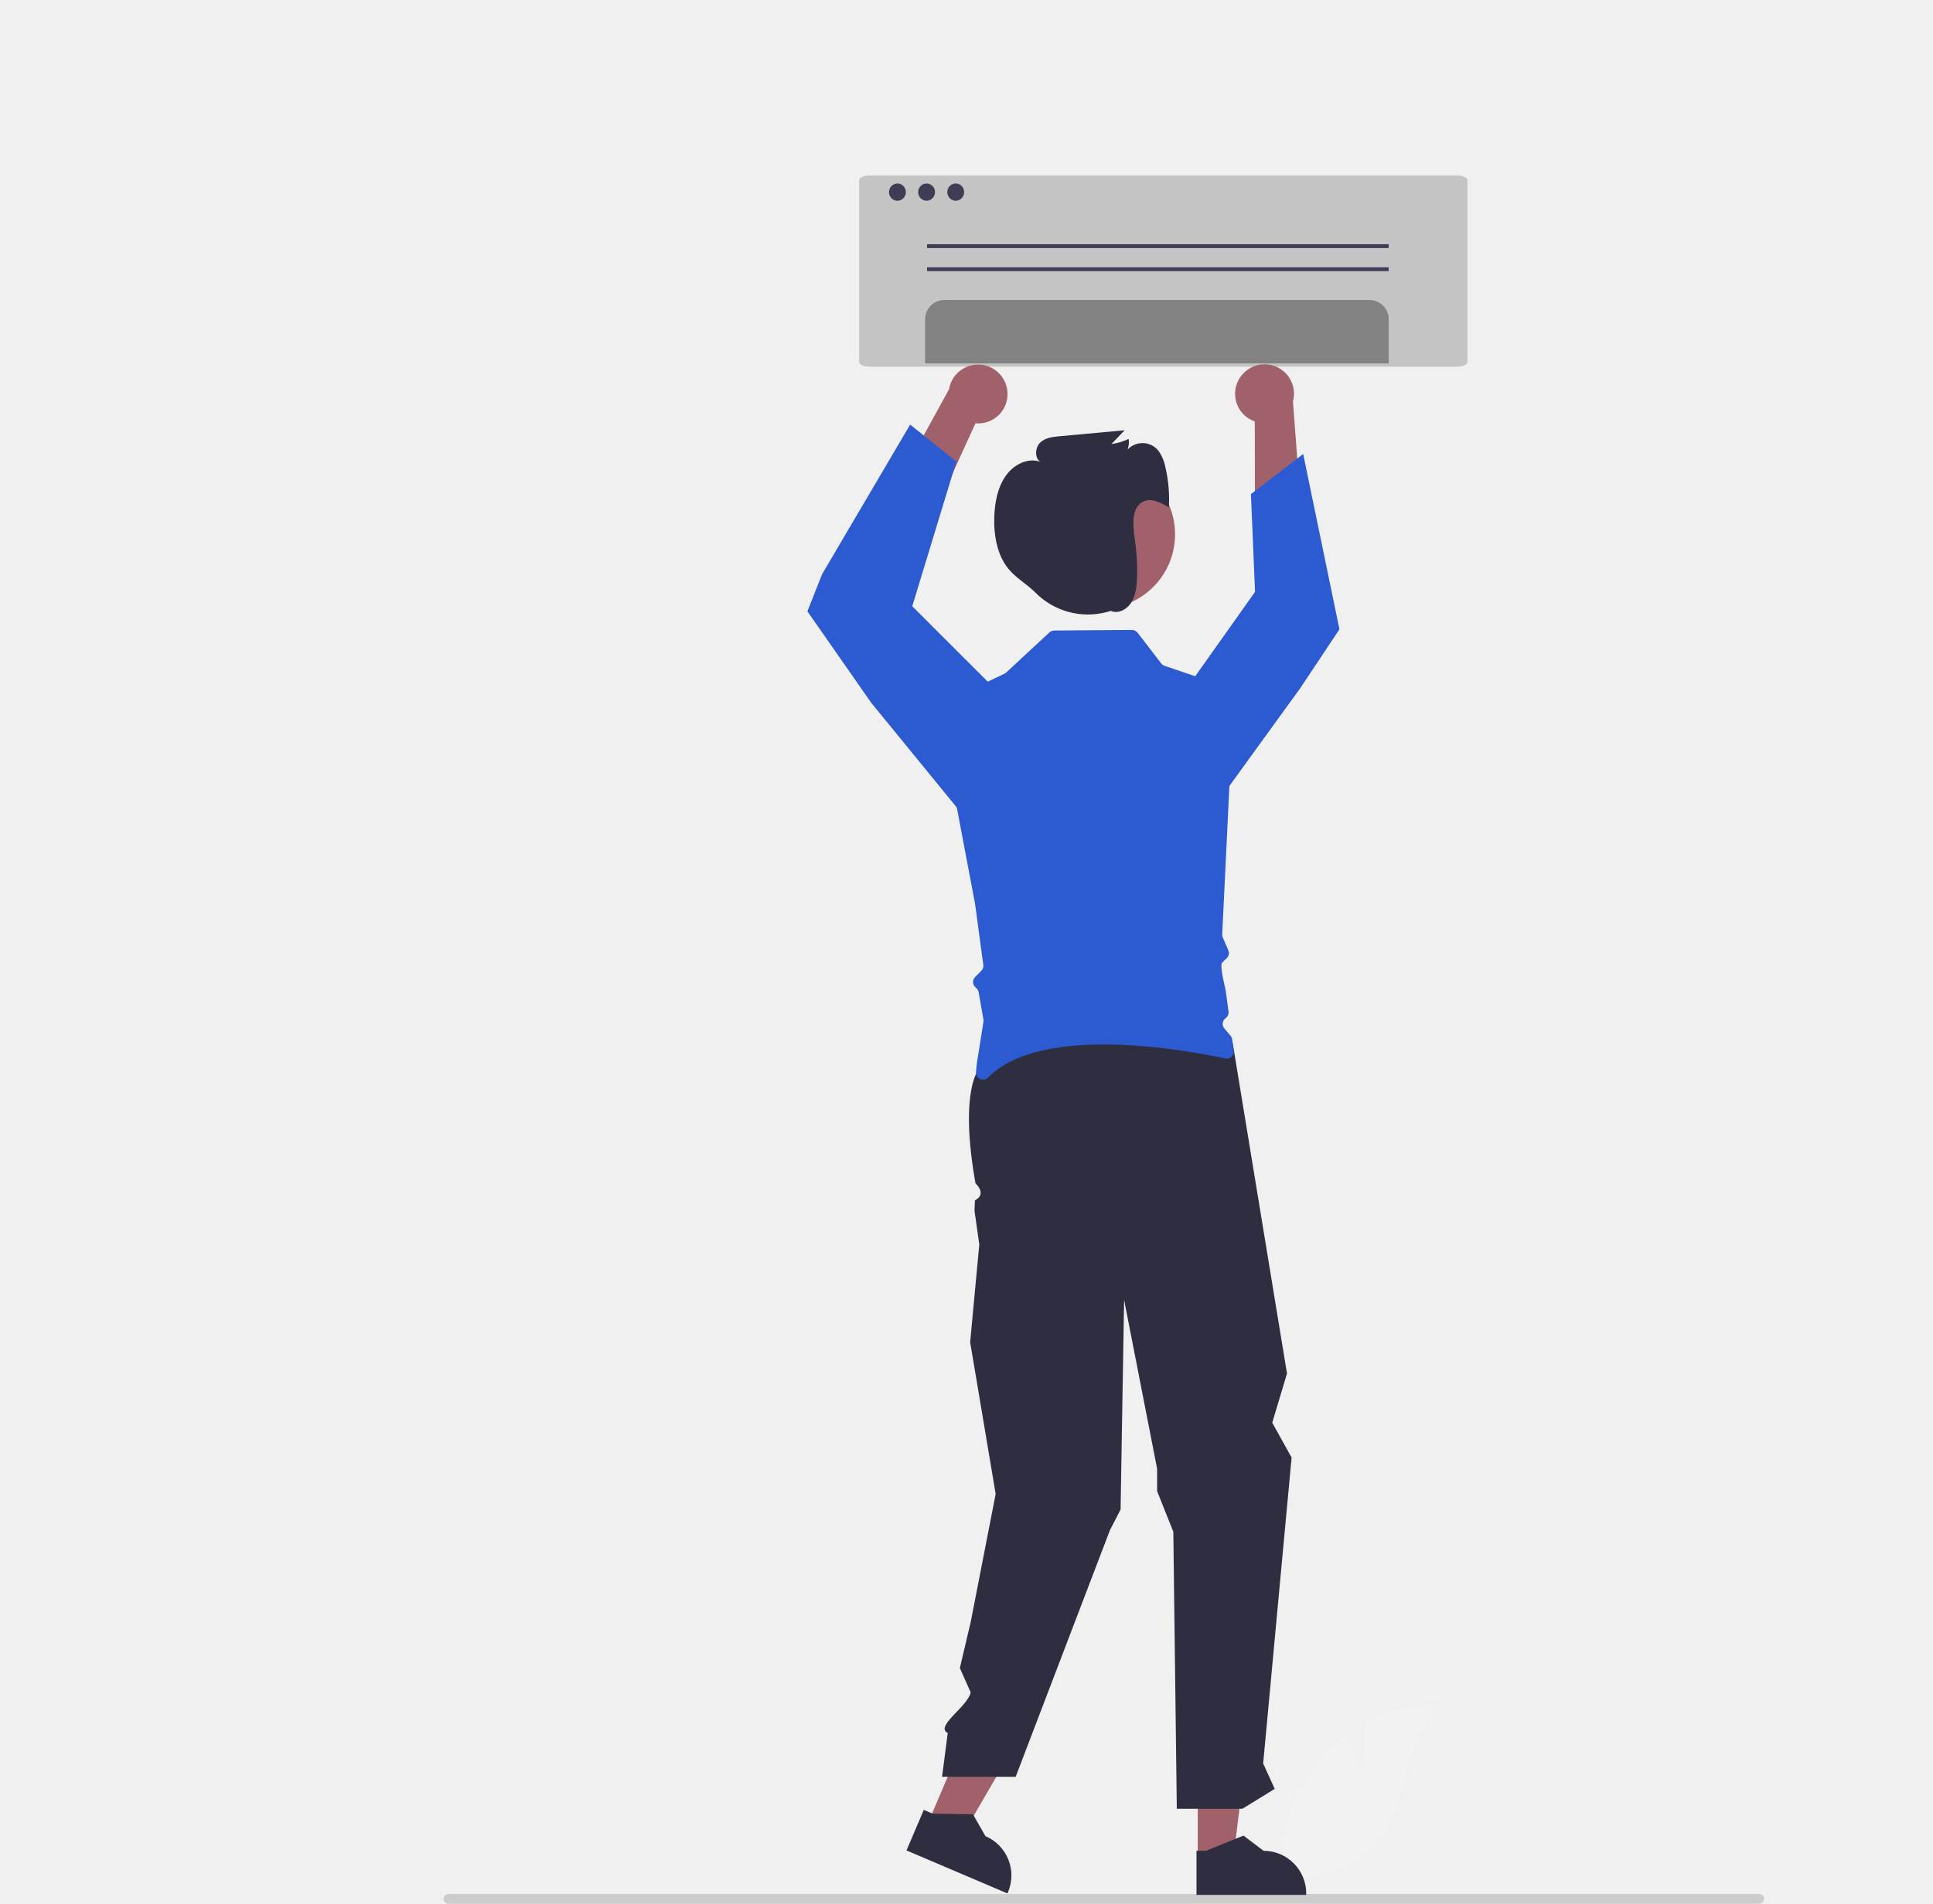
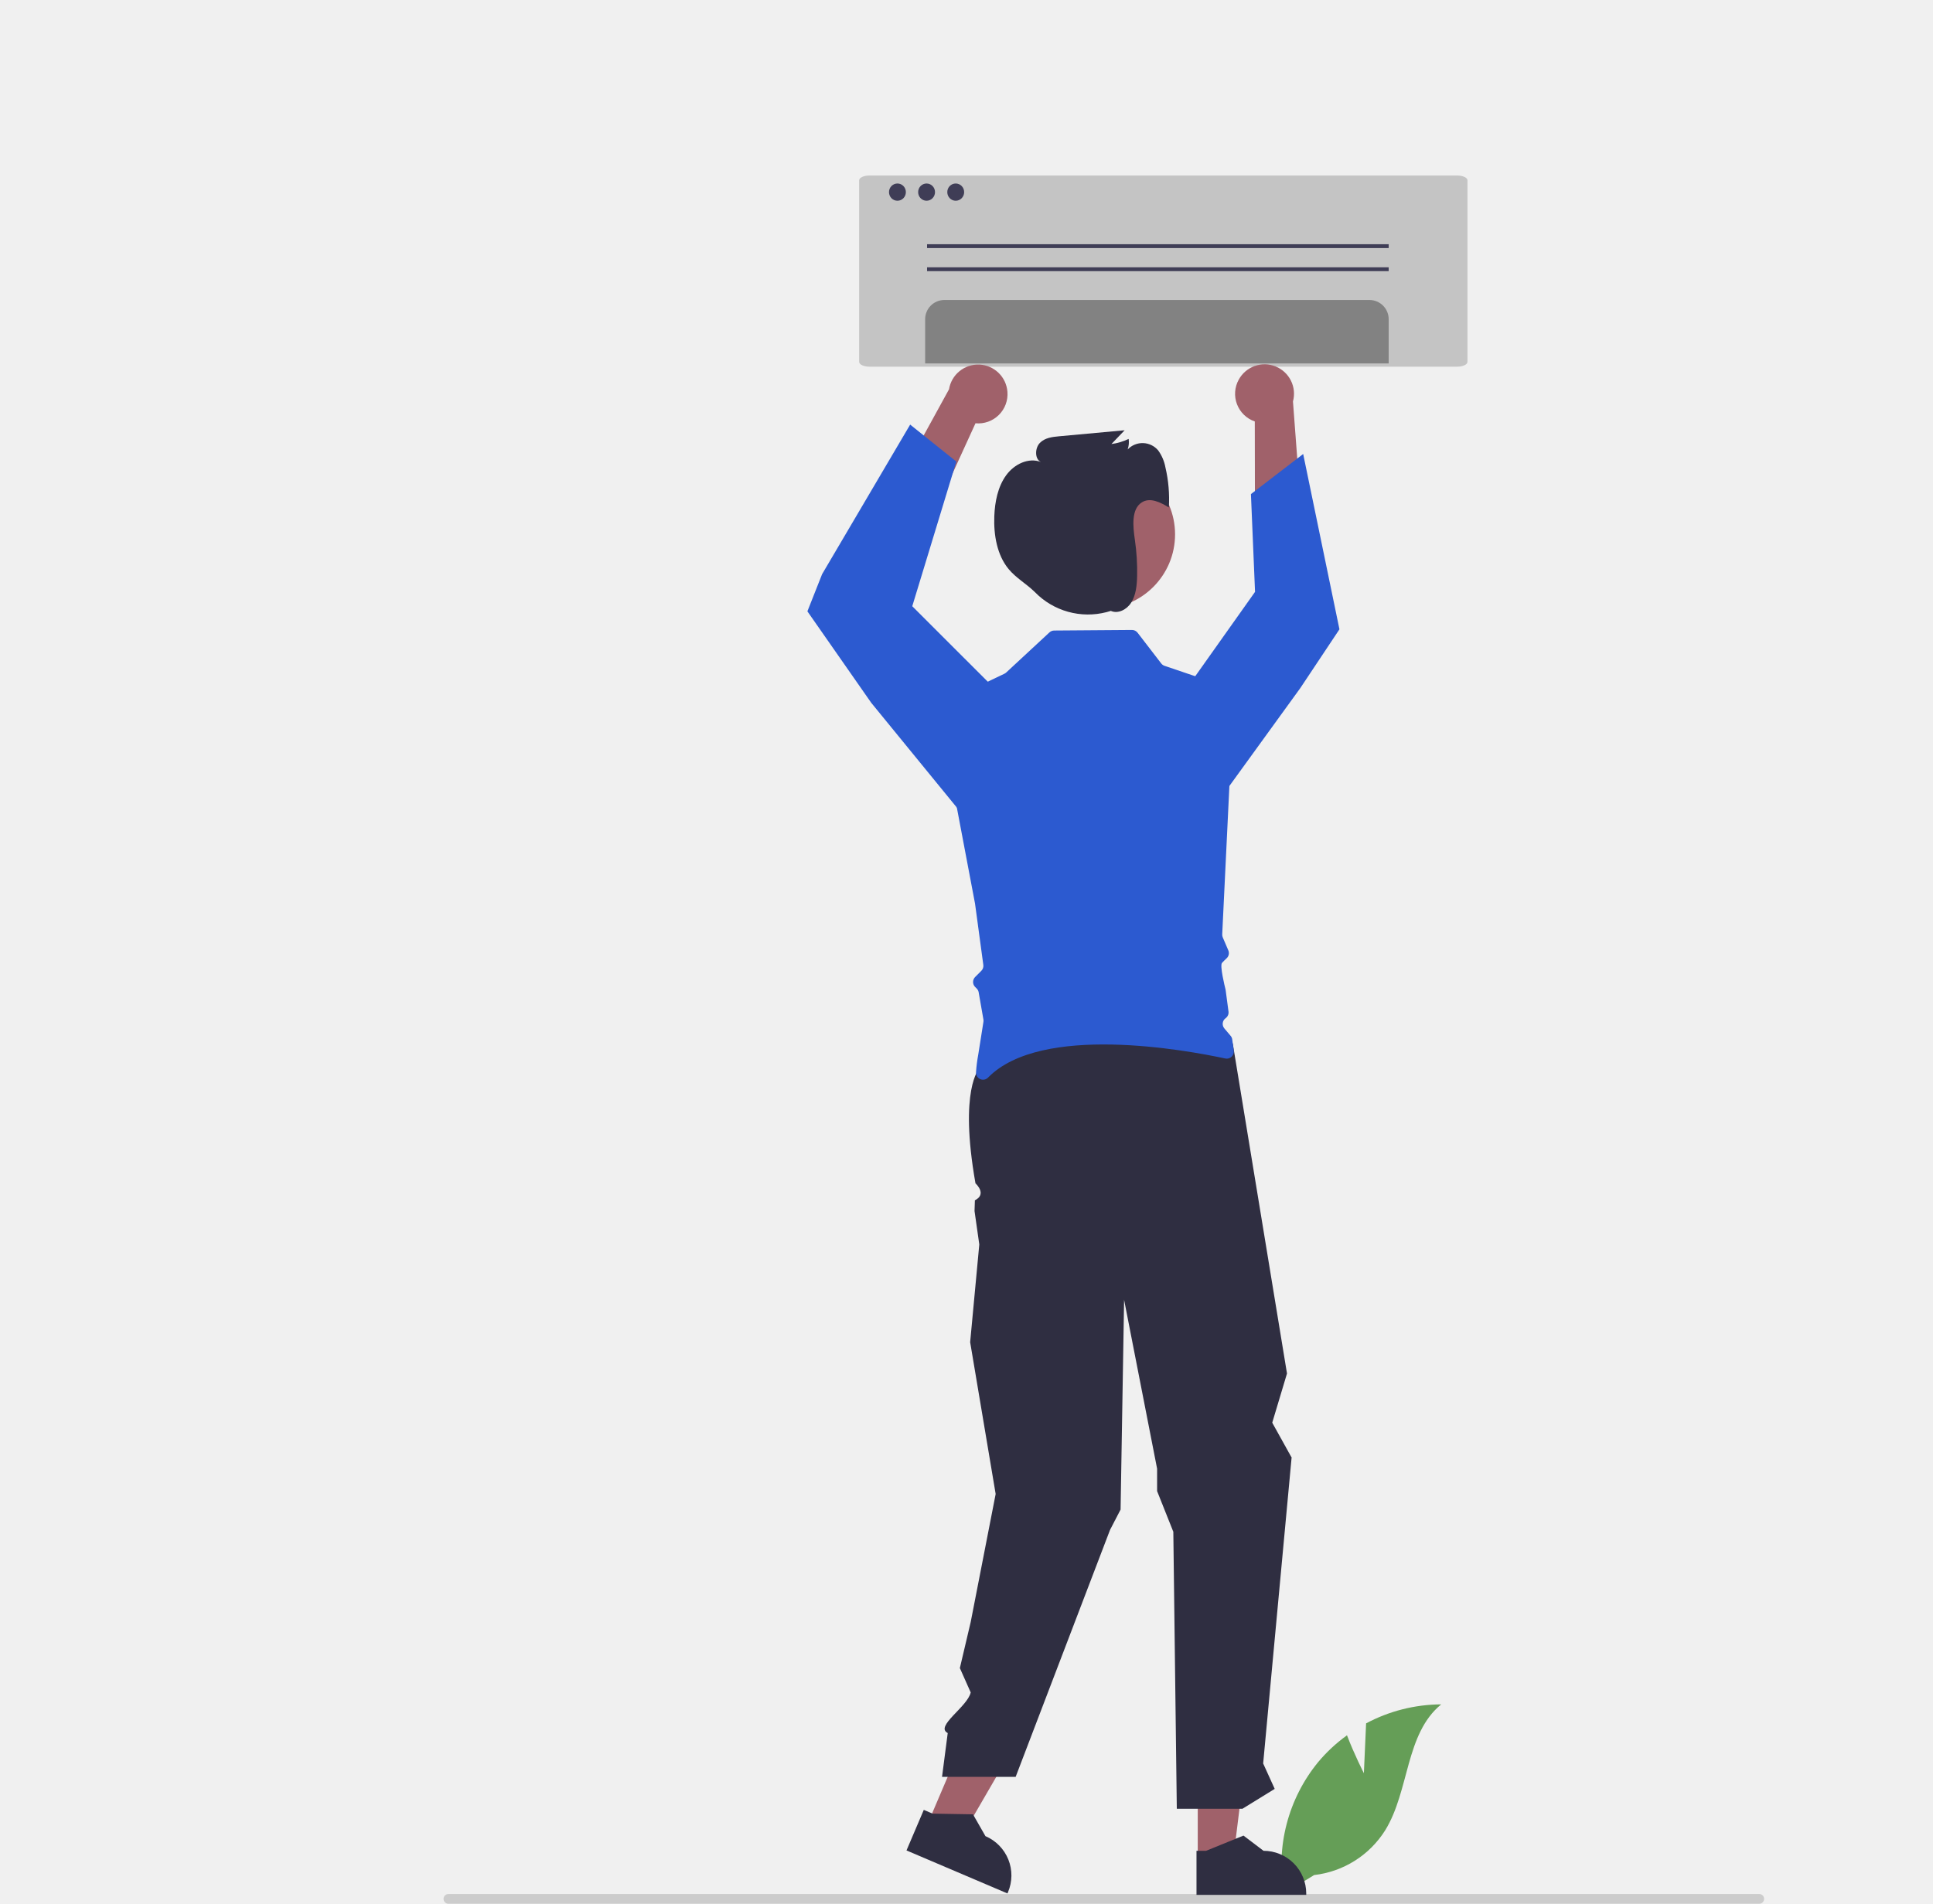
- <svg xmlns="http://www.w3.org/2000/svg" width="1005" height="990" viewBox="0 0 1005 990" fill="none">
+ <svg xmlns="http://www.w3.org/2000/svg" id="technician" width="1005" height="990" viewBox="0 0 1005 990" fill="none">
  <g clip-path="url(#clip0_22_90)">
-     <path d="M709.105 922.109L710.258 896.195C722.276 889.773 735.68 886.38 749.307 886.313C730.553 901.642 732.896 931.19 720.181 951.804C716.166 958.203 710.762 963.617 704.37 967.644C697.978 971.671 690.761 974.208 683.254 975.068L667.56 984.675C665.406 972.672 665.881 960.346 668.951 948.545C672.022 936.744 677.615 925.748 685.345 916.316C689.734 911.068 694.767 906.393 700.325 902.402C704.084 912.31 709.105 922.109 709.105 922.109Z" fill="#F2F2F2" />
+     <path d="M709.105 922.109L710.258 896.195C722.276 889.773 735.68 886.38 749.307 886.313C730.553 901.642 732.896 931.19 720.181 951.804C716.166 958.203 710.762 963.617 704.37 967.644C697.978 971.671 690.761 974.208 683.254 975.068L667.56 984.675C665.406 972.672 665.881 960.346 668.951 948.545C672.022 936.744 677.615 925.748 685.345 916.316C689.734 911.068 694.767 906.393 700.325 902.402C704.084 912.31 709.105 922.109 709.105 922.109Z" fill="#659e57" />
    <path d="M917.196 987.468C917.197 987.801 917.132 988.131 917.005 988.438C916.878 988.746 916.692 989.025 916.456 989.261C916.221 989.496 915.941 989.682 915.634 989.809C915.326 989.936 914.996 990.001 914.664 990L233.133 990C232.462 990 231.818 989.733 231.343 989.259C230.868 988.784 230.601 988.14 230.601 987.468C230.601 986.797 230.868 986.153 231.343 985.679C231.818 985.204 232.462 984.937 233.133 984.937L914.664 984.937C914.996 984.936 915.326 985.001 915.634 985.128C915.941 985.255 916.221 985.441 916.456 985.676C916.692 985.911 916.878 986.191 917.005 986.499C917.132 986.806 917.197 987.136 917.196 987.468V987.468Z" fill="#CCCCCC" />
    <path d="M757.576 91.269L452.076 91.269C450.647 91.27 449.277 91.534 448.268 92.001C447.258 92.468 446.691 93.101 446.691 93.761L446.691 188.199C446.694 188.859 447.262 189.491 448.271 189.957C449.281 190.423 450.649 190.685 452.076 190.687L757.576 190.687C759.004 190.685 760.372 190.423 761.381 189.957C762.391 189.491 762.959 188.858 762.961 188.199L762.961 93.761C762.961 93.101 762.394 92.468 761.385 92.001C760.375 91.533 759.005 91.27 757.576 91.269Z" fill="#C4C4C4" />
    <path d="M466.592 104.391C469.014 104.391 470.978 102.384 470.978 99.908C470.978 97.432 469.014 95.425 466.592 95.425C464.169 95.425 462.205 97.432 462.205 99.908C462.205 102.384 464.169 104.391 466.592 104.391Z" fill="#3F3D56" />
    <path d="M481.744 104.391C484.166 104.391 486.13 102.384 486.13 99.908C486.13 97.432 484.166 95.425 481.744 95.425C479.321 95.425 477.357 97.432 477.357 99.908C477.357 102.384 479.321 104.391 481.744 104.391Z" fill="#3F3D56" />
    <path d="M496.896 104.391C499.318 104.391 501.282 102.384 501.282 99.908C501.282 97.432 499.318 95.425 496.896 95.425C494.473 95.425 492.51 97.432 492.51 99.908C492.51 102.384 494.473 104.391 496.896 104.391Z" fill="#3F3D56" />
-     <path d="M644.063 197.381C642.98 199.323 642.335 201.479 642.175 203.698C642.015 205.916 642.343 208.143 643.137 210.221C643.931 212.298 645.171 214.177 646.769 215.724C648.368 217.271 650.286 218.449 652.389 219.174L652.481 273.24L675.916 257.733L672.236 208.769C673.221 205.156 672.846 201.307 671.183 197.952C669.519 194.597 666.682 191.969 663.209 190.565C659.737 189.161 655.87 189.08 652.341 190.336C648.812 191.592 645.867 194.099 644.063 197.381V197.381Z" fill="#A0616A" />
+     <path id="right-hand" d="M644.063 197.381C642.98 199.323 642.335 201.479 642.175 203.698C642.015 205.916 642.343 208.143 643.137 210.221C643.931 212.298 645.171 214.177 646.769 215.724C648.368 217.271 650.286 218.449 652.389 219.174L652.481 273.24L675.916 257.733L672.236 208.769C673.221 205.156 672.846 201.307 671.183 197.952C669.519 194.597 666.682 191.969 663.209 190.565C659.737 189.161 655.87 189.08 652.341 190.336C648.812 191.592 645.867 194.099 644.063 197.381V197.381Z" fill="#A0616A" />
    <path d="M481.683 949.885L498.752 957.157L534.931 894.799L509.738 884.067L481.683 949.885Z" fill="#A0616A" />
    <path d="M622.733 966.033L641.285 966.031L650.113 894.486L622.73 894.488L622.733 966.033Z" fill="#A0616A" />
    <path d="M622.08 985.382L679.135 985.38L679.135 984.658C679.134 978.771 676.794 973.124 672.63 968.961C668.465 964.797 662.817 962.458 656.927 962.458L656.926 962.458L646.504 954.553L627.059 962.459L622.079 962.459L622.08 985.382Z" fill="#2F2E41" />
    <path d="M471.303 962.272L523.791 984.633L524.074 983.969C526.383 978.553 526.445 972.441 524.247 966.978C522.048 961.516 517.769 957.15 512.352 954.842L512.35 954.841L505.863 943.484L484.874 943.135L480.293 941.184L471.303 962.272Z" fill="#2F2E41" />
    <path d="M640.933 542.605L669.131 714.255L661.457 739.834L671.526 757.95L656.739 917.048L662.741 930.259L645.97 940.6L611.842 940.6L610.031 796.568L601.601 775.421L601.601 763.766L584.44 675.939L582.609 785.009L577.131 795.574L528.049 924.022L489.781 924.022L492.74 901.228C485.884 897.757 503.034 887.615 504.682 880.11L499.047 867.436L504.682 843.494L517.661 776.911L504.4 697.964L509.15 647.149L506.677 629.766L506.864 624.145C506.864 624.145 513.406 621.622 507.159 615.324C498.511 566.313 509.15 555.677 509.15 555.677L551.731 530.763L640.933 542.605Z" fill="#2F2E41" />
-     <path d="M572.263 316.551C593.622 316.551 610.936 299.241 610.936 277.889C610.936 256.537 593.622 239.227 572.263 239.227C550.905 239.227 533.591 256.537 533.591 277.889C533.591 299.241 550.905 316.551 572.263 316.551Z" fill="#A0616A" />
-     <path d="M523.778 203.724C523.96 205.941 523.654 208.171 522.881 210.257C522.109 212.342 520.888 214.233 519.305 215.796C517.722 217.359 515.815 218.556 513.719 219.303C511.624 220.049 509.39 220.327 507.175 220.118L484.705 269.296L469.793 245.482L493.417 202.432C494.016 198.736 495.951 195.388 498.855 193.022C501.758 190.656 505.429 189.438 509.172 189.597C512.914 189.756 516.468 191.282 519.16 193.886C521.852 196.49 523.495 199.99 523.778 203.724V203.724Z" fill="#A0616A" />
-     <path d="M489.976 365.744L522.212 350.35C522.544 350.191 522.851 349.983 523.121 349.733L545.623 328.867C546.291 328.248 547.167 327.9 548.078 327.893L588.517 327.591C589.081 327.587 589.638 327.713 590.145 327.96C590.651 328.207 591.094 328.568 591.438 329.015L603.745 345.01C604.184 345.581 604.782 346.009 605.464 346.241L639.004 357.63C639.755 357.885 640.402 358.377 640.848 359.033C641.294 359.688 641.514 360.47 641.476 361.262L635.451 485.876C635.424 486.429 635.524 486.981 635.742 487.49L638.623 494.21C638.917 494.895 638.995 495.654 638.845 496.384C638.694 497.114 638.323 497.78 637.782 498.292C636.927 499.101 635.967 500.035 635.347 500.721C634.1 502.099 636.76 512.893 637.157 514.467C637.19 514.599 637.216 514.733 637.234 514.868L638.722 526.028C638.81 526.685 638.717 527.353 638.453 527.961C638.189 528.569 637.765 529.094 637.226 529.48V529.48C636.815 529.773 636.47 530.148 636.212 530.581C635.954 531.015 635.788 531.497 635.726 531.997C635.663 532.498 635.705 533.006 635.849 533.49C635.993 533.973 636.236 534.421 636.562 534.806L639.824 538.659C640.276 539.192 640.564 539.843 640.657 540.535L641.438 546.395C641.517 546.975 641.455 547.564 641.257 548.115C641.06 548.665 640.732 549.16 640.303 549.557C639.874 549.954 639.356 550.243 638.792 550.398C638.228 550.552 637.635 550.569 637.063 550.447C616.8 546.078 541.385 532.17 513.723 560.35C513.2 560.893 512.523 561.26 511.783 561.403C511.043 561.545 510.277 561.455 509.59 561.145C508.904 560.835 508.33 560.321 507.947 559.672C507.565 559.023 507.393 558.272 507.454 557.521C507.655 554.479 508.039 551.452 508.604 548.456L511.305 531.363C511.367 530.966 511.364 530.562 511.295 530.166L508.825 516.02C508.696 515.28 508.341 514.598 507.81 514.067L506.981 513.238C506.642 512.9 506.373 512.497 506.19 512.055C506.007 511.612 505.912 511.137 505.912 510.658C505.912 510.179 506.007 509.704 506.19 509.262C506.373 508.819 506.642 508.417 506.981 508.078L510.21 504.85C510.607 504.453 510.907 503.969 511.087 503.437C511.267 502.905 511.321 502.338 511.246 501.781L506.957 470.046C506.948 469.982 506.938 469.919 506.926 469.856L487.963 369.715C487.813 368.924 487.929 368.105 488.293 367.387C488.658 366.669 489.249 366.091 489.976 365.744Z" fill="#2C5AD0" />
+     <path id="left-arm" d="M523.778 203.724C523.96 205.941 523.654 208.171 522.881 210.257C522.109 212.342 520.888 214.233 519.305 215.796C517.722 217.359 515.815 218.556 513.719 219.303C511.624 220.049 509.39 220.327 507.175 220.118L484.705 269.296L469.793 245.482L493.417 202.432C494.016 198.736 495.951 195.388 498.855 193.022C501.758 190.656 505.429 189.438 509.172 189.597C512.914 189.756 516.468 191.282 519.16 193.886C521.852 196.49 523.495 199.99 523.778 203.724V203.724Z" fill="#A0616A" />
+     <path id="body" d="M489.976 365.744L522.212 350.35C522.544 350.191 522.851 349.983 523.121 349.733L545.623 328.867C546.291 328.248 547.167 327.9 548.078 327.893L588.517 327.591C589.081 327.587 589.638 327.713 590.145 327.96C590.651 328.207 591.094 328.568 591.438 329.015L603.745 345.01C604.184 345.581 604.782 346.009 605.464 346.241L639.004 357.63C639.755 357.885 640.402 358.377 640.848 359.033C641.294 359.688 641.514 360.47 641.476 361.262L635.451 485.876C635.424 486.429 635.524 486.981 635.742 487.49L638.623 494.21C638.917 494.895 638.995 495.654 638.845 496.384C638.694 497.114 638.323 497.78 637.782 498.292C636.927 499.101 635.967 500.035 635.347 500.721C634.1 502.099 636.76 512.893 637.157 514.467C637.19 514.599 637.216 514.733 637.234 514.868L638.722 526.028C638.81 526.685 638.717 527.353 638.453 527.961C638.189 528.569 637.765 529.094 637.226 529.48V529.48C636.815 529.773 636.47 530.148 636.212 530.581C635.954 531.015 635.788 531.497 635.726 531.997C635.663 532.498 635.705 533.006 635.849 533.49C635.993 533.973 636.236 534.421 636.562 534.806L639.824 538.659C640.276 539.192 640.564 539.843 640.657 540.535L641.438 546.395C641.517 546.975 641.455 547.564 641.257 548.115C641.06 548.665 640.732 549.16 640.303 549.557C639.874 549.954 639.356 550.243 638.792 550.398C638.228 550.552 637.635 550.569 637.063 550.447C616.8 546.078 541.385 532.17 513.723 560.35C513.2 560.893 512.523 561.26 511.783 561.403C511.043 561.545 510.277 561.455 509.59 561.145C508.904 560.835 508.33 560.321 507.947 559.672C507.565 559.023 507.393 558.272 507.454 557.521C507.655 554.479 508.039 551.452 508.604 548.456L511.305 531.363C511.367 530.966 511.364 530.562 511.295 530.166L508.825 516.02C508.696 515.28 508.341 514.598 507.81 514.067L506.981 513.238C506.642 512.9 506.373 512.497 506.19 512.055C506.007 511.612 505.912 511.137 505.912 510.658C505.912 510.179 506.007 509.704 506.19 509.262C506.373 508.819 506.642 508.417 506.981 508.078L510.21 504.85C510.607 504.453 510.907 503.969 511.087 503.437C511.267 502.905 511.321 502.338 511.246 501.781L506.957 470.046C506.948 469.982 506.938 469.919 506.926 469.856L487.963 369.715C487.813 368.924 487.929 368.105 488.293 367.387C488.658 366.669 489.249 366.091 489.976 365.744Z" fill="#2C5AD0" />
    <path d="M562.37 314.658C562.205 314.294 562.04 313.929 561.876 313.563C561.939 313.565 562.002 313.574 562.065 313.576L562.37 314.658Z" fill="#2F2E41" />
-     <path d="M635.826 413.355L676.052 357.813L696.401 327.256L677.542 236.085L650.381 256.944L652.518 307.783L616.158 359.084L635.826 413.355Z" fill="#2C5AD0" />
-     <path d="M605.933 243.101C605.354 239.889 604.06 236.849 602.147 234.205C601.183 233.059 599.989 232.13 598.641 231.478C597.294 230.826 595.824 230.465 594.327 230.42C592.831 230.375 591.342 230.645 589.957 231.214C588.572 231.783 587.324 232.638 586.292 233.723C586.897 231.966 587.072 230.089 586.805 228.25C583.981 229.604 580.959 230.503 577.854 230.912L584.716 223.749L550.556 226.886C547.03 227.21 543.218 227.669 540.629 230.346C538.04 233.024 537.896 238.739 541.168 240.232C534.72 237.804 527.316 241.328 523.062 247.232C518.808 253.135 517.241 260.923 516.954 268.477C516.581 278.273 518.407 288.702 524.388 295.915C528.3 300.631 533.633 303.572 537.961 307.815C538.004 307.857 538.048 307.9 538.091 307.943C542.831 312.804 548.774 316.324 555.316 318.145C561.857 319.967 568.765 320.026 575.336 318.315C576.074 318.112 576.807 317.887 577.544 317.677C581.225 319.342 585.81 317.066 588.134 313.365C590.612 309.419 591.101 304.369 591.206 299.559C591.343 293.268 590.955 286.977 590.047 280.751C589.022 273.74 588.099 264.761 593.653 261.24C597.978 258.498 603.351 261.203 607.704 263.888C608.122 256.91 607.525 249.908 605.933 243.101Z" fill="#2F2E41" />
-     <path d="M523.468 422.079L497.7 420.221L452.977 365.481L419.78 317.91L427.426 298.573L473.212 220.802L497.21 240.021L474.3 315.25L519.715 360.653L523.468 422.079Z" fill="#2C5AD0" />
+     <path id="right-arm" d="M635.826 413.355L676.052 357.813L696.401 327.256L677.542 236.085L650.381 256.944L652.518 307.783L616.158 359.084L635.826 413.355Z" fill="#2C5AD0" />
+     <path id="face" d="M572.263 316.551C593.622 316.551 610.936 299.241 610.936 277.889C610.936 256.537 593.622 239.227 572.263 239.227C550.905 239.227 533.591 256.537 533.591 277.889C533.591 299.241 550.905 316.551 572.263 316.551Z" fill="#A0616A" />
+     <path id="hair" d="M605.933 243.101C605.354 239.889 604.06 236.849 602.147 234.205C601.183 233.059 599.989 232.13 598.641 231.478C597.294 230.826 595.824 230.465 594.327 230.42C592.831 230.375 591.342 230.645 589.957 231.214C588.572 231.783 587.324 232.638 586.292 233.723C586.897 231.966 587.072 230.089 586.805 228.25C583.981 229.604 580.959 230.503 577.854 230.912L584.716 223.749L550.556 226.886C547.03 227.21 543.218 227.669 540.629 230.346C538.04 233.024 537.896 238.739 541.168 240.232C534.72 237.804 527.316 241.328 523.062 247.232C518.808 253.135 517.241 260.923 516.954 268.477C516.581 278.273 518.407 288.702 524.388 295.915C528.3 300.631 533.633 303.572 537.961 307.815C538.004 307.857 538.048 307.9 538.091 307.943C542.831 312.804 548.774 316.324 555.316 318.145C561.857 319.967 568.765 320.026 575.336 318.315C576.074 318.112 576.807 317.887 577.544 317.677C581.225 319.342 585.81 317.066 588.134 313.365C590.612 309.419 591.101 304.369 591.206 299.559C591.343 293.268 590.955 286.977 590.047 280.751C589.022 273.74 588.099 264.761 593.653 261.24C597.978 258.498 603.351 261.203 607.704 263.888C608.122 256.91 607.525 249.908 605.933 243.101Z" fill="#2F2E41" />
+     <path id="left-arm" d="M523.468 422.079L497.7 420.221L452.977 365.481L419.78 317.91L427.426 298.573L473.212 220.802L497.21 240.021L474.3 315.25L519.715 360.653L523.468 422.079Z" fill="#2C5AD0" />
    <line x1="482" y1="128" x2="722" y2="128" stroke="#3F3D56" stroke-width="2" />
    <line x1="482" y1="140" x2="722" y2="140" stroke="#3F3D56" stroke-width="2" />
    <path d="M481 166C481 160.477 485.477 156 491 156H712C717.523 156 722 160.477 722 166V189H481V166Z" fill="#828282" />
  </g>
  <defs>
    <clipPath id="clip0_22_90">
      <rect width="1165" height="990" fill="white" />
    </clipPath>
  </defs>
</svg>
